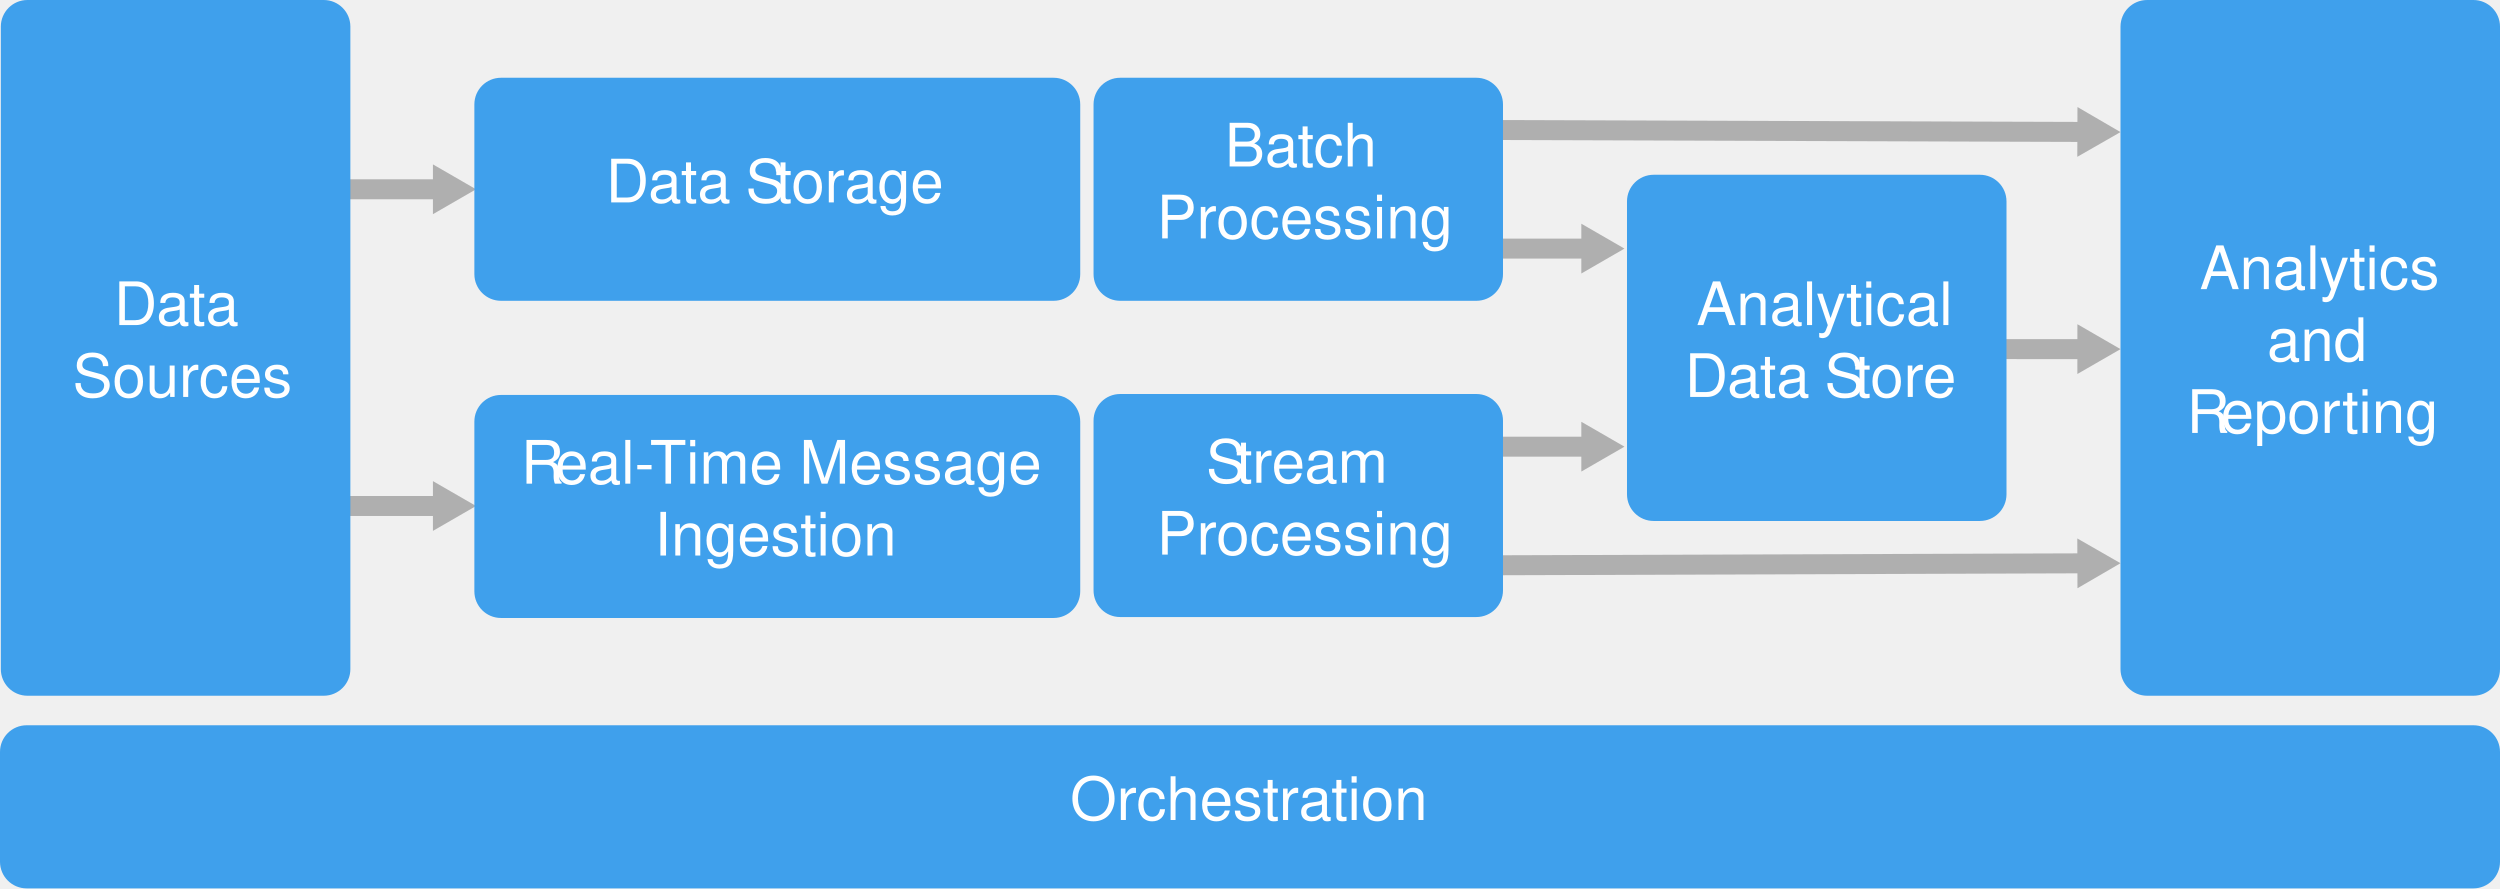
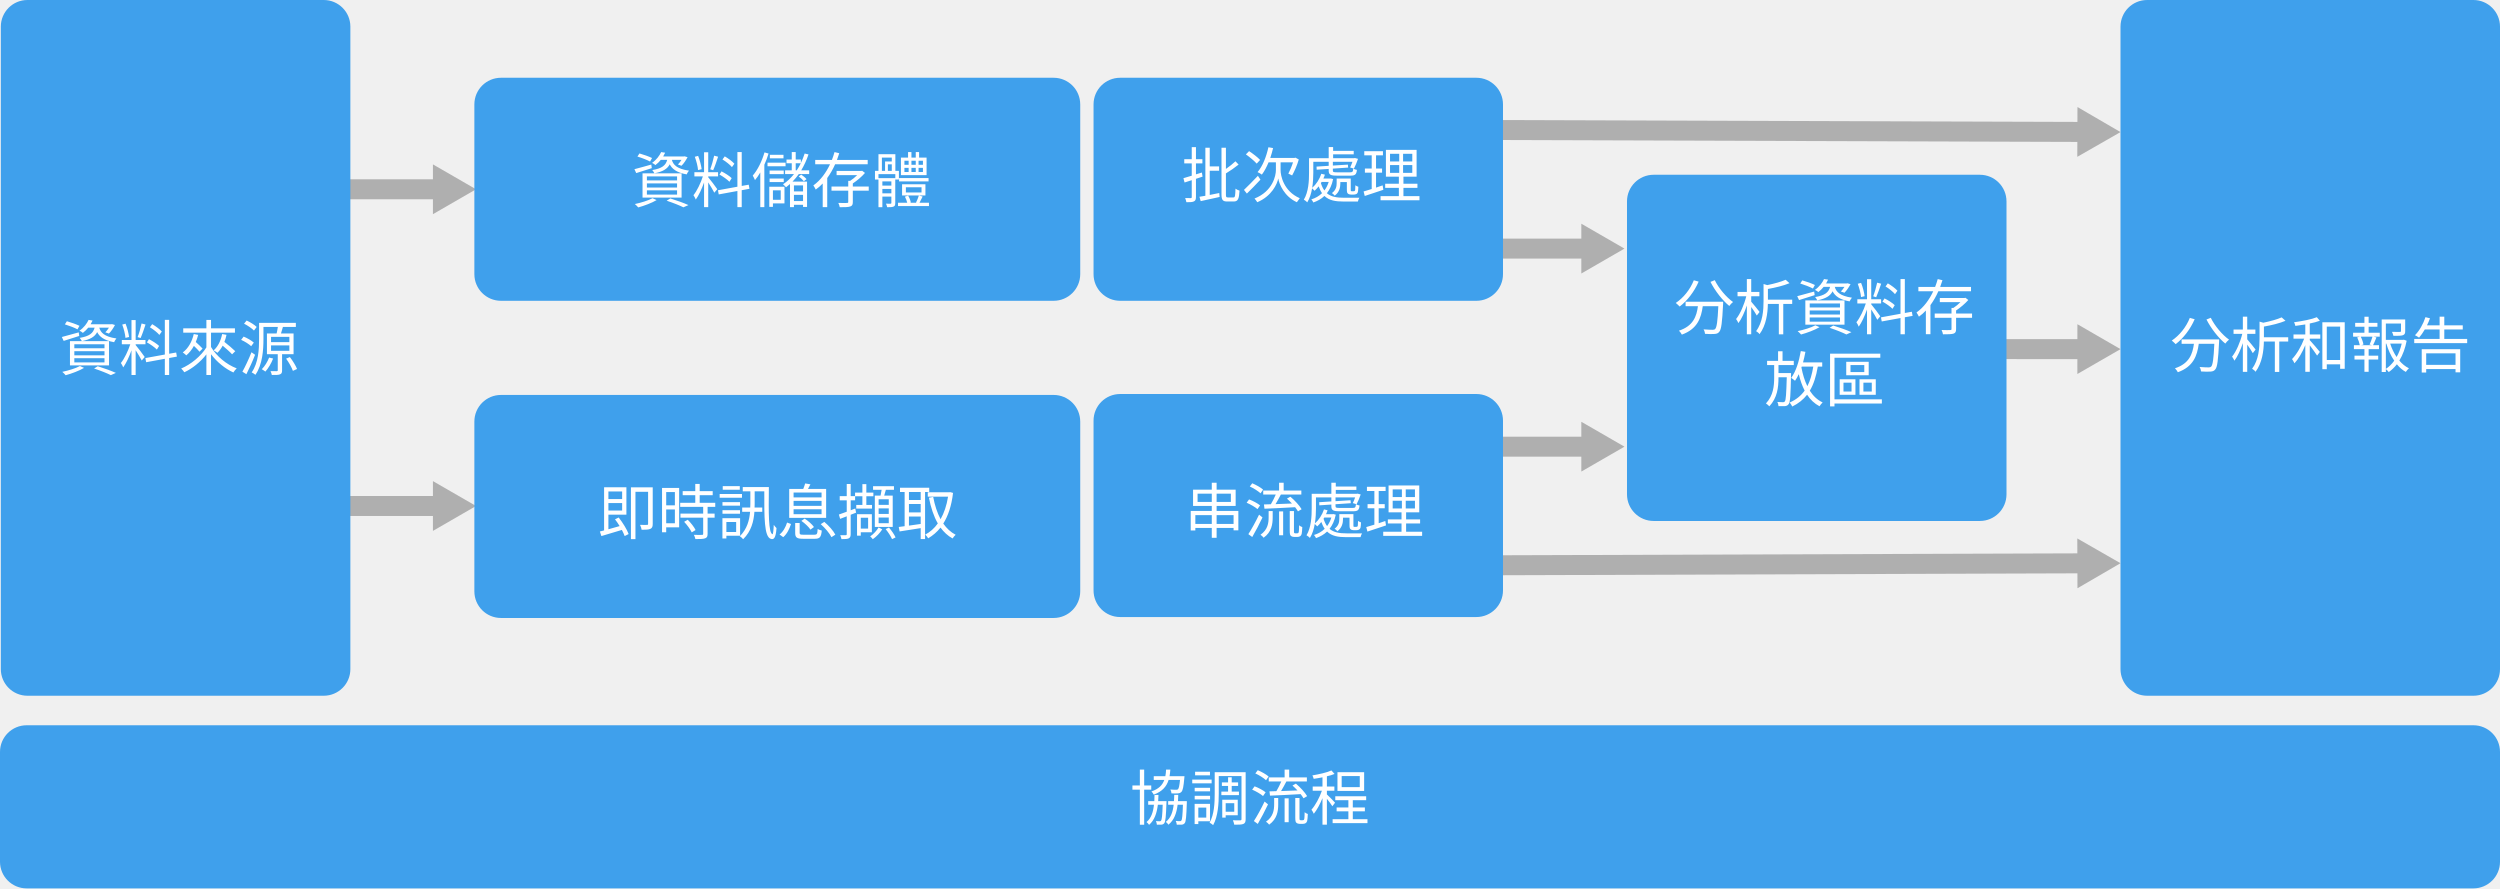
- <svg xmlns="http://www.w3.org/2000/svg" id="Layer_1" data-name="Layer 1" width="751" height="266.87" viewBox="0 0 751 266.87">
+ <svg xmlns="http://www.w3.org/2000/svg" viewBox="0 0 751 266.87">
  <defs>
-     <style>text{font-family:segoe-ui_normal,Segoe UI,Segoe,Segoe WP,Helvetica Neue,Helvetica,sans-serif;}.cls-1{fill:none;stroke:#afafaf;stroke-miterlimit:10;stroke-width:6px;}.cls-2{fill:#afafaf;}.cls-3{fill:#3fa0ec;}.cls-4{font-size:18px;fill:#fff;}.cls-5{letter-spacing:-0.03em;}.cls-6{letter-spacing:-0.03em;}</style>
+     <style>.cls-1{fill:none;stroke:#afafaf;stroke-miterlimit:10;stroke-width:6px;}.cls-2{fill:#afafaf;}.cls-3{fill:#3fa0ec;}.cls-4{font-size:18px;}.cls-4,.cls-5{fill:#fff;font-family:MicrosoftJhengHeiUIRegular, Microsoft JhengHei UI;}.cls-5{font-size:18.04px;}</style>
  </defs>
-   <line class="cls-1" x1="102" y1="152" x2="132.24" y2="152" />
-   <polygon class="cls-2" points="130.05 159.48 143 152 130.05 144.52 130.05 159.48" />
-   <line class="cls-1" x1="105" y1="56.86" x2="132.24" y2="56.86" />
-   <polygon class="cls-2" points="130.05 64.34 143 56.86 130.05 49.38 130.05 64.34" />
-   <line class="cls-1" x1="596" y1="104.87" x2="626.23" y2="104.88" />
-   <polygon class="cls-2" points="624.04 112.35 637 104.88 624.05 97.39 624.04 112.35" />
-   <line class="cls-1" x1="446" y1="169.82" x2="626.24" y2="169.22" />
-   <polygon class="cls-2" points="624.07 176.71 637 169.19 624.02 161.75 624.07 176.71" />
-   <line class="cls-1" x1="451" y1="134.18" x2="477.22" y2="134.18" />
-   <polygon class="cls-2" points="475.03 141.66 487.99 134.18 475.03 126.7 475.03 141.66" />
-   <line class="cls-1" x1="446" y1="39.05" x2="626.24" y2="39.64" />
-   <polygon class="cls-2" points="624.02 47.11 637 39.68 624.07 32.15 624.02 47.11" />
-   <line class="cls-1" x1="451" y1="74.68" x2="477.22" y2="74.68" />
-   <polygon class="cls-2" points="475.03 82.16 487.99 74.68 475.03 67.2 475.03 82.16" />
-   <rect class="cls-3" x="142.5" y="118.64" width="182" height="67" rx="8" ry="8" />
-   <text class="cls-4" transform="translate(156.49 145.29)">
-     <tspan class="cls-5">R</tspan>
-     <tspan x="10.24" y="0">eal-Time Message</tspan>
-     <tspan x="40.1" y="21.6">Ingestion</tspan>
-   </text>
-   <rect class="cls-3" x="328.5" y="118.36" width="123" height="67" rx="8" ry="8" />
-   <text class="cls-4" transform="translate(362.29 145.01)">
-     <tspan class="cls-6">S</tspan>
-     <tspan x="8.98" y="0">tream</tspan>
-     <tspan x="-14.81" y="21.6">Processing</tspan>
-   </text>
-   <rect class="cls-3" x="328.5" y="23.36" width="123" height="67" rx="8" ry="8" />
-   <text class="cls-4" transform="translate(367.96 50.01)">Batch<tspan x="-20.48" y="21.6">Processing</tspan>
-   </text>
-   <rect class="cls-3" x="142.5" y="23.36" width="182" height="67" rx="8" ry="8" />
-   <text class="cls-4" transform="translate(181.99 60.81)">Data <tspan class="cls-6" x="41.97" y="0">S</tspan>
-     <tspan x="50.95" y="0">torage</tspan>
-   </text>
-   <rect class="cls-3" x="637" width="114" height="209" rx="8" ry="8" />
-   <text class="cls-4" transform="translate(660.78 86.85)">Analytics<tspan x="20.25" y="21.6">and</tspan>
-     <tspan class="cls-5" x="-3.92" y="43.2">R</tspan>
-     <tspan x="6.31" y="43.2">eporting</tspan>
-   </text>
-   <rect class="cls-3" x="0.25" width="105" height="209" rx="8" ry="8" />
-   <text class="cls-4" transform="translate(34.23 97.65)">Data<tspan x="-12.44" y="21.6">Sources</tspan>
-   </text>
-   <rect class="cls-3" y="217.87" width="751" height="49" rx="8" ry="8" />
-   <text class="cls-4" transform="translate(321.46 246.32)">Orchestration</text>
-   <rect class="cls-3" x="488.75" y="52.5" width="114" height="104" rx="8" ry="8" />
-   <text class="cls-4" transform="translate(509.59 97.65)">Analytical<tspan x="-3.48" y="21.6">Data </tspan>
-     <tspan class="cls-6" x="38.49" y="21.6">S</tspan>
-     <tspan x="47.47" y="21.6">tore</tspan>
-   </text>
+   <g id="Shapes">
+     <line class="cls-1" x1="102" y1="152" x2="132.24" y2="152" />
+     <polygon class="cls-2" points="130.05 159.48 143 152 130.05 144.52 130.05 159.48" />
+     <line class="cls-1" x1="105" y1="56.86" x2="132.24" y2="56.86" />
+     <polygon class="cls-2" points="130.05 64.34 143 56.86 130.05 49.38 130.05 64.34" />
+     <line class="cls-1" x1="596" y1="104.87" x2="626.23" y2="104.88" />
+     <polygon class="cls-2" points="624.04 112.35 637 104.88 624.05 97.39 624.04 112.35" />
+     <line class="cls-1" x1="446" y1="169.82" x2="626.24" y2="169.22" />
+     <polygon class="cls-2" points="624.07 176.71 637 169.19 624.02 161.75 624.07 176.71" />
+     <line class="cls-1" x1="451" y1="134.18" x2="477.22" y2="134.18" />
+     <polygon class="cls-2" points="475.03 141.66 487.99 134.18 475.03 126.7 475.03 141.66" />
+     <line class="cls-1" x1="446" y1="39.05" x2="626.24" y2="39.64" />
+     <polygon class="cls-2" points="624.02 47.11 637 39.68 624.07 32.15 624.02 47.11" />
+     <line class="cls-1" x1="451" y1="74.68" x2="477.22" y2="74.68" />
+     <polygon class="cls-2" points="475.03 82.16 487.99 74.68 475.03 67.2 475.03 82.16" />
+     <rect class="cls-3" x="142.5" y="118.64" width="182" height="67" rx="8" ry="8" />
+     <rect class="cls-3" x="328.5" y="118.36" width="123" height="67" rx="8" ry="8" />
+     <rect class="cls-3" x="328.5" y="23.36" width="123" height="67" rx="8" ry="8" />
+     <rect class="cls-3" x="142.5" y="23.36" width="182" height="67" rx="8" ry="8" />
+     <rect class="cls-3" x="637" width="114" height="209" rx="8" ry="8" />
+     <rect class="cls-3" x="0.25" width="105" height="209" rx="8" ry="8" />
+     <rect class="cls-3" y="217.87" width="751" height="49" rx="8" ry="8" />
+     <rect class="cls-3" x="488.75" y="52.5" width="114" height="104" rx="8" ry="8" />
+   </g>
+   <g id="txt">
+     <text class="cls-4" transform="translate(339.46 246.32)">協調流程</text>
+     <text class="cls-5" transform="translate(502.98 98.99)">分析資料存<tspan x="27.06" y="21.65">放區</tspan>
+     </text>
+     <text class="cls-5" transform="translate(651.98 110.29)">分析和報告</text>
+     <text class="cls-4" transform="translate(355 59.31)">批次處理</text>
+     <text class="cls-4" transform="translate(355.8 160.13)">串流處理</text>
+     <text class="cls-4" transform="translate(179.5 160.52)">即時訊息擷取</text>
+     <text class="cls-4" transform="translate(189.75 60.81)">資料儲存體</text>
+     <text class="cls-4" transform="translate(17.75 111.22)">資料來源</text>
+   </g>
</svg>
